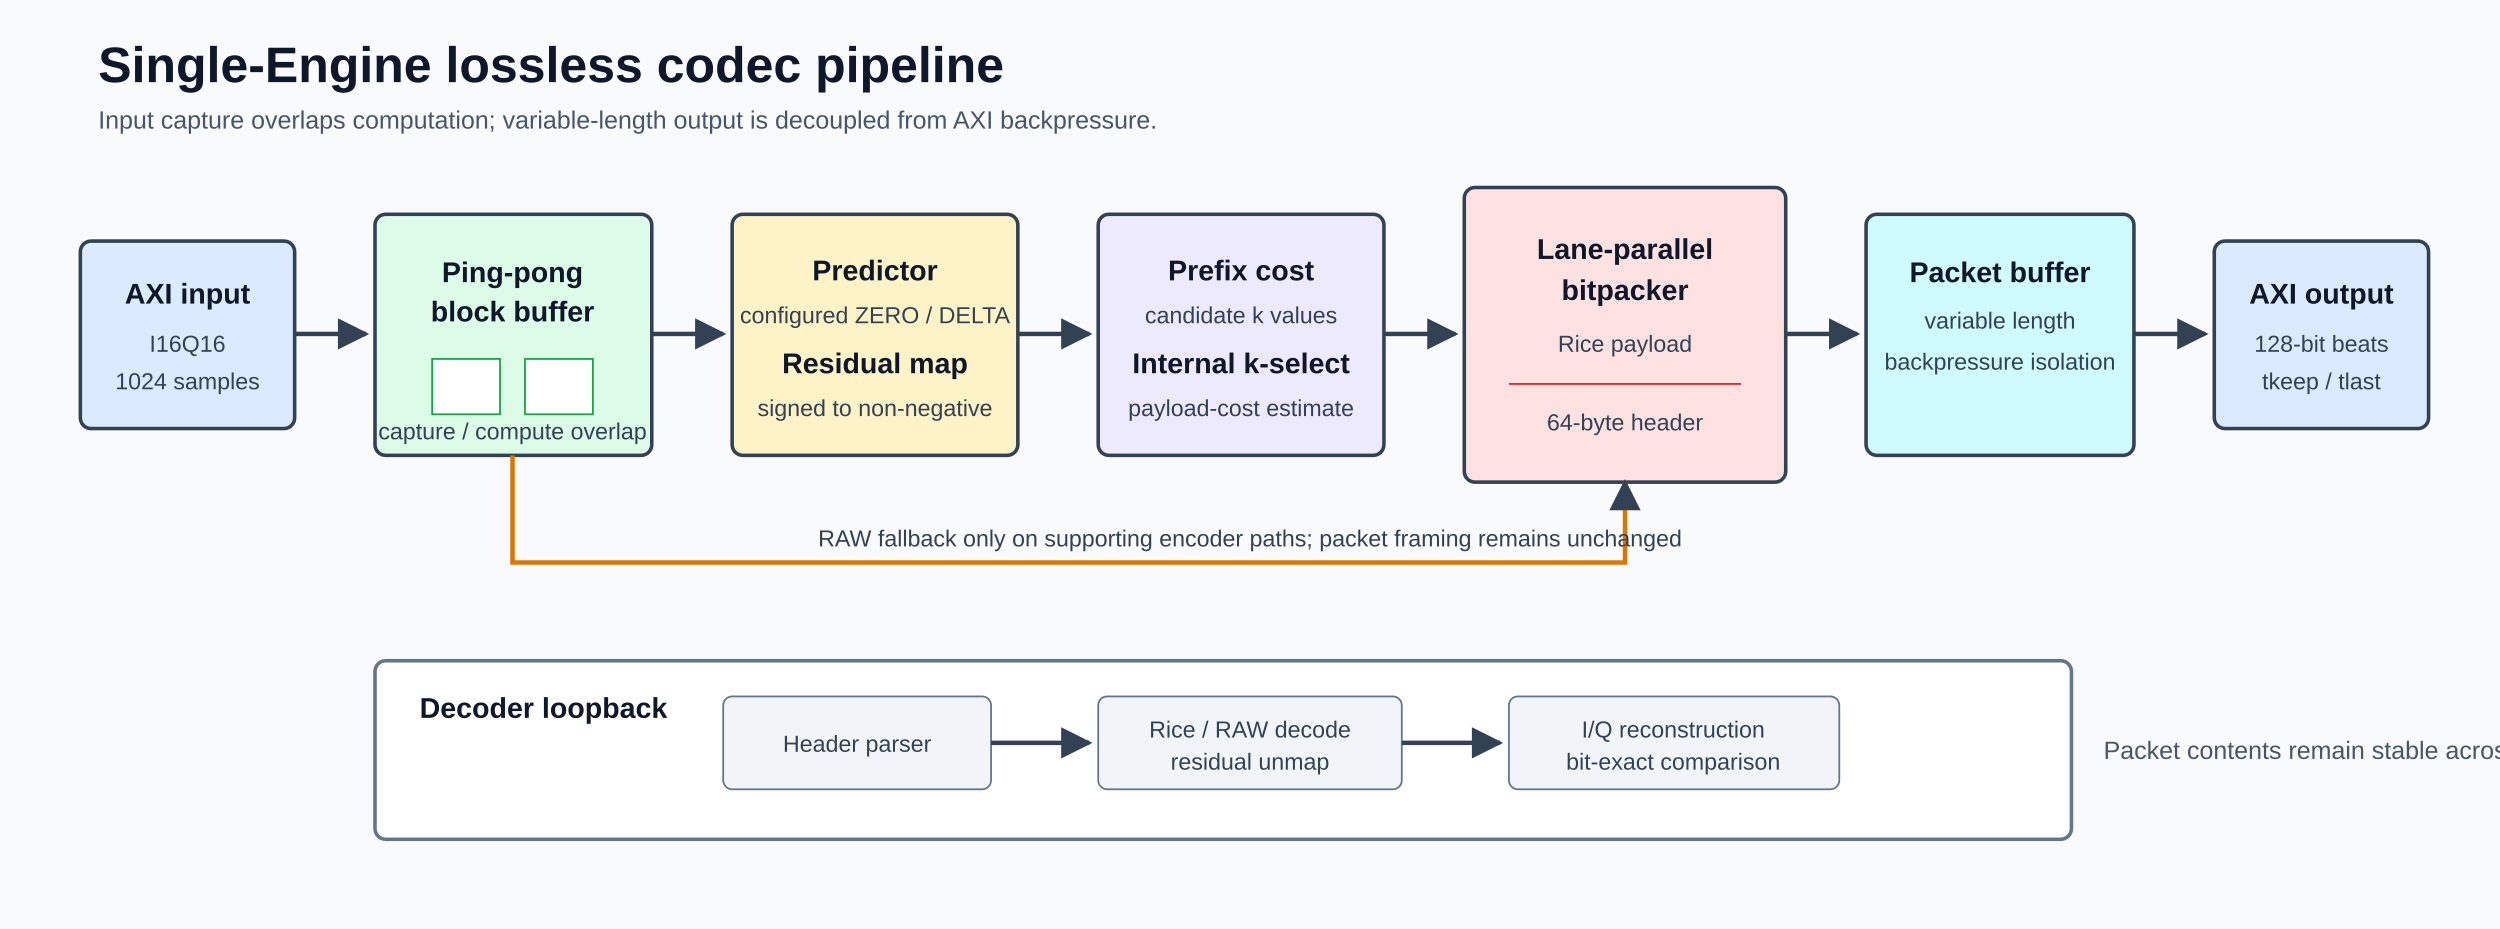
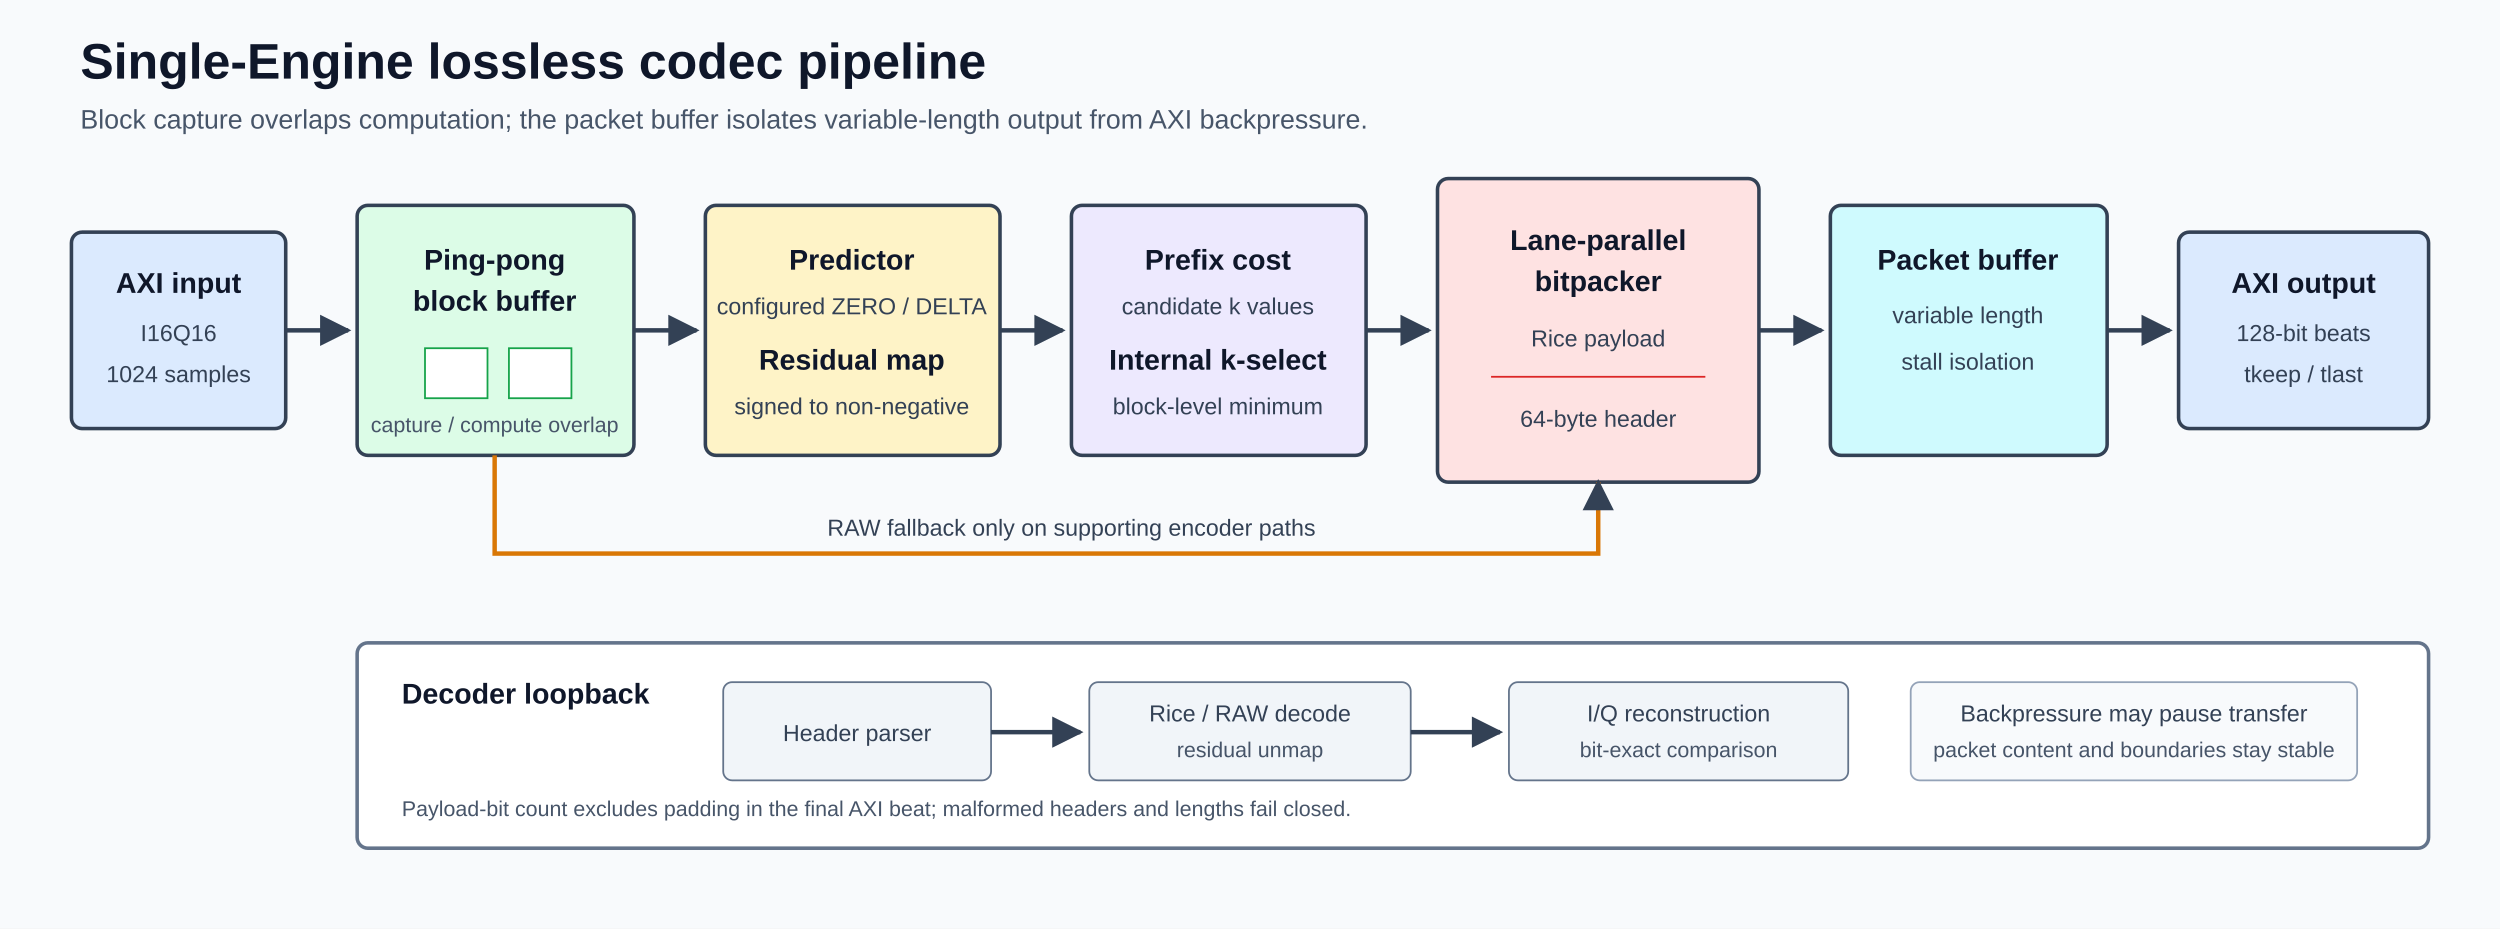
<svg xmlns="http://www.w3.org/2000/svg" width="1400" height="520" viewBox="0 0 1400 520" role="img" aria-labelledby="title desc">
  <defs>
-     <marker id="arrow" viewBox="0 0 10 10" refX="9" refY="5" markerWidth="7" markerHeight="7" orient="auto-start-reverse">
+     <marker id="arrow" viewBox="0 0 10 10" refX="9" refY="5" markerWidth="7" markerHeight="7" orient="auto">
      <path d="M0 0 L10 5 L0 10 z" fill="#334155" />
    </marker>
-     <style>.title{font:700 28px Arial,sans-serif;fill:#0f172a}.sub{font:400 14px Arial,sans-serif;fill:#475569}.label{font:700 16px Arial,sans-serif;fill:#0f172a}.small{font:400 13px Arial,sans-serif;fill:#334155}.box{stroke:#334155;stroke-width:2;rx:6}.arrow{stroke:#334155;stroke-width:2.5;fill:none;marker-end:url(#arrow)}</style>
+     <style>.title{font:700 28px Arial,sans-serif;fill:#0f172a}.sub{font:400 15px Arial,sans-serif;fill:#475569}.label{font:700 16px Arial,sans-serif;fill:#0f172a}.small{font:400 13px Arial,sans-serif;fill:#334155}.tiny{font:400 12px Arial,sans-serif;fill:#475569}.box{stroke:#334155;stroke-width:2}.arrow{stroke:#334155;stroke-width:2.5;fill:none;marker-end:url(#arrow)}</style>
  </defs>
  <rect width="1400" height="520" fill="#f8fafc" />
-   <text x="55" y="46" class="title">Single-Engine lossless codec pipeline</text>
-   <text x="55" y="72" class="sub">Input capture overlaps computation; variable-length output is decoupled from AXI backpressure.</text>
-   <rect x="45" y="135" width="120" height="105" class="box" fill="#dbeafe" />
-   <text x="105" y="170" text-anchor="middle" class="label">AXI input</text>
-   <text x="105" y="197" text-anchor="middle" class="small">I16Q16</text>
-   <text x="105" y="218" text-anchor="middle" class="small">1024 samples</text>
-   <path d="M165 187 H205" class="arrow" />
-   <rect x="210" y="120" width="155" height="135" class="box" fill="#dcfce7" />
-   <text x="287" y="158" text-anchor="middle" class="label">Ping-pong</text>
-   <text x="287" y="180" text-anchor="middle" class="label">block buffer</text>
-   <rect x="242" y="201" width="38" height="31" fill="#fff" stroke="#16a34a" />
-   <rect x="294" y="201" width="38" height="31" fill="#fff" stroke="#16a34a" />
-   <text x="287" y="246" text-anchor="middle" class="small">capture / compute overlap</text>
-   <path d="M365 187 H405" class="arrow" />
-   <rect x="410" y="120" width="160" height="135" class="box" fill="#fef3c7" />
-   <text x="490" y="157" text-anchor="middle" class="label">Predictor</text>
-   <text x="490" y="181" text-anchor="middle" class="small">configured ZERO / DELTA</text>
-   <text x="490" y="209" text-anchor="middle" class="label">Residual map</text>
-   <text x="490" y="233" text-anchor="middle" class="small">signed to non-negative</text>
-   <path d="M570 187 H610" class="arrow" />
-   <rect x="615" y="120" width="160" height="135" class="box" fill="#ede9fe" />
-   <text x="695" y="157" text-anchor="middle" class="label">Prefix cost</text>
-   <text x="695" y="181" text-anchor="middle" class="small">candidate k values</text>
-   <text x="695" y="209" text-anchor="middle" class="label">Internal k-select</text>
-   <text x="695" y="233" text-anchor="middle" class="small">payload-cost estimate</text>
-   <path d="M775 187 H815" class="arrow" />
-   <rect x="820" y="105" width="180" height="165" class="box" fill="#fee2e2" />
-   <text x="910" y="145" text-anchor="middle" class="label">Lane-parallel</text>
-   <text x="910" y="168" text-anchor="middle" class="label">bitpacker</text>
-   <text x="910" y="197" text-anchor="middle" class="small">Rice payload</text>
-   <line x1="845" y1="215" x2="975" y2="215" stroke="#dc2626" />
-   <text x="910" y="241" text-anchor="middle" class="small">64-byte header</text>
-   <path d="M1000 187 H1040" class="arrow" />
-   <rect x="1045" y="120" width="150" height="135" class="box" fill="#cffafe" />
-   <text x="1120" y="158" text-anchor="middle" class="label">Packet buffer</text>
-   <text x="1120" y="184" text-anchor="middle" class="small">variable length</text>
-   <text x="1120" y="207" text-anchor="middle" class="small">backpressure isolation</text>
-   <path d="M1195 187 H1235" class="arrow" />
-   <rect x="1240" y="135" width="120" height="105" class="box" fill="#dbeafe" />
-   <text x="1300" y="170" text-anchor="middle" class="label">AXI output</text>
-   <text x="1300" y="197" text-anchor="middle" class="small">128-bit beats</text>
-   <text x="1300" y="218" text-anchor="middle" class="small">tkeep / tlast</text>
-   <path d="M287 255 V315 H910 V270" stroke="#d97706" stroke-width="2.5" fill="none" marker-end="url(#arrow)" />
-   <text x="700" y="306" text-anchor="middle" class="small" fill="#92400e">RAW fallback only on supporting encoder paths; packet framing remains unchanged</text>
-   <rect x="210" y="370" width="950" height="100" rx="6" fill="#ffffff" stroke="#64748b" stroke-width="2" />
-   <text x="235" y="402" class="label">Decoder loopback</text>
-   <rect x="405" y="390" width="150" height="52" rx="5" fill="#f1f5f9" stroke="#64748b" />
-   <text x="480" y="421" text-anchor="middle" class="small">Header parser</text>
-   <path d="M555 416 H610" class="arrow" />
-   <rect x="615" y="390" width="170" height="52" rx="5" fill="#f1f5f9" stroke="#64748b" />
-   <text x="700" y="413" text-anchor="middle" class="small">Rice / RAW decode</text>
-   <text x="700" y="431" text-anchor="middle" class="small">residual unmap</text>
-   <path d="M785 416 H840" class="arrow" />
-   <rect x="845" y="390" width="185" height="52" rx="5" fill="#f1f5f9" stroke="#64748b" />
-   <text x="937" y="413" text-anchor="middle" class="small">I/Q reconstruction</text>
-   <text x="937" y="431" text-anchor="middle" class="small">bit-exact comparison</text>
-   <text x="1178" y="425" class="sub">Packet contents remain stable across stalls.</text>
+   <text x="45" y="44" class="title">Single-Engine lossless codec pipeline</text>
+   <text x="45" y="72" class="sub">Block capture overlaps computation; the packet buffer isolates variable-length output from AXI backpressure.</text>
+   <rect x="40" y="130" width="120" height="110" rx="6" class="box" fill="#dbeafe" />
+   <text x="100" y="164" text-anchor="middle" class="label">AXI input</text>
+   <text x="100" y="191" text-anchor="middle" class="small">I16Q16</text>
+   <text x="100" y="214" text-anchor="middle" class="small">1024 samples</text>
+   <path d="M160 185 H195" class="arrow" />
+   <rect x="200" y="115" width="155" height="140" rx="6" class="box" fill="#dcfce7" />
+   <text x="277" y="151" text-anchor="middle" class="label">Ping-pong</text>
+   <text x="277" y="174" text-anchor="middle" class="label">block buffer</text>
+   <rect x="238" y="195" width="35" height="28" fill="#fff" stroke="#16a34a" />
+   <rect x="285" y="195" width="35" height="28" fill="#fff" stroke="#16a34a" />
+   <text x="277" y="242" text-anchor="middle" class="tiny">capture / compute overlap</text>
+   <path d="M355 185 H390" class="arrow" />
+   <rect x="395" y="115" width="165" height="140" rx="6" class="box" fill="#fef3c7" />
+   <text x="477" y="151" text-anchor="middle" class="label">Predictor</text>
+   <text x="477" y="176" text-anchor="middle" class="small">configured ZERO / DELTA</text>
+   <text x="477" y="207" text-anchor="middle" class="label">Residual map</text>
+   <text x="477" y="232" text-anchor="middle" class="small">signed to non-negative</text>
+   <path d="M560 185 H595" class="arrow" />
+   <rect x="600" y="115" width="165" height="140" rx="6" class="box" fill="#ede9fe" />
+   <text x="682" y="151" text-anchor="middle" class="label">Prefix cost</text>
+   <text x="682" y="176" text-anchor="middle" class="small">candidate k values</text>
+   <text x="682" y="207" text-anchor="middle" class="label">Internal k-select</text>
+   <text x="682" y="232" text-anchor="middle" class="small">block-level minimum</text>
+   <path d="M765 185 H800" class="arrow" />
+   <rect x="805" y="100" width="180" height="170" rx="6" class="box" fill="#fee2e2" />
+   <text x="895" y="140" text-anchor="middle" class="label">Lane-parallel</text>
+   <text x="895" y="163" text-anchor="middle" class="label">bitpacker</text>
+   <text x="895" y="194" text-anchor="middle" class="small">Rice payload</text>
+   <line x1="835" y1="211" x2="955" y2="211" stroke="#dc2626" />
+   <text x="895" y="239" text-anchor="middle" class="small">64-byte header</text>
+   <path d="M985 185 H1020" class="arrow" />
+   <rect x="1025" y="115" width="155" height="140" rx="6" class="box" fill="#cffafe" />
+   <text x="1102" y="151" text-anchor="middle" class="label">Packet buffer</text>
+   <text x="1102" y="181" text-anchor="middle" class="small">variable length</text>
+   <text x="1102" y="207" text-anchor="middle" class="small">stall isolation</text>
+   <path d="M1180 185 H1215" class="arrow" />
+   <rect x="1220" y="130" width="140" height="110" rx="6" class="box" fill="#dbeafe" />
+   <text x="1290" y="164" text-anchor="middle" class="label">AXI output</text>
+   <text x="1290" y="191" text-anchor="middle" class="small">128-bit beats</text>
+   <text x="1290" y="214" text-anchor="middle" class="small">tkeep / tlast</text>
+   <path d="M277 255 V310 H895 V270" stroke="#d97706" stroke-width="2.5" fill="none" marker-end="url(#arrow)" />
+   <text x="600" y="300" text-anchor="middle" class="small" fill="#92400e">RAW fallback only on supporting encoder paths</text>
+   <rect x="200" y="360" width="1160" height="115" rx="6" fill="#fff" stroke="#64748b" stroke-width="2" />
+   <text x="225" y="394" class="label">Decoder loopback</text>
+   <rect x="405" y="382" width="150" height="55" rx="5" fill="#f1f5f9" stroke="#64748b" />
+   <text x="480" y="415" text-anchor="middle" class="small">Header parser</text>
+   <path d="M555 410 H605" class="arrow" />
+   <rect x="610" y="382" width="180" height="55" rx="5" fill="#f1f5f9" stroke="#64748b" />
+   <text x="700" y="404" text-anchor="middle" class="small">Rice / RAW decode</text>
+   <text x="700" y="424" text-anchor="middle" class="tiny">residual unmap</text>
+   <path d="M790 410 H840" class="arrow" />
+   <rect x="845" y="382" width="190" height="55" rx="5" fill="#f1f5f9" stroke="#64748b" />
+   <text x="940" y="404" text-anchor="middle" class="small">I/Q reconstruction</text>
+   <text x="940" y="424" text-anchor="middle" class="tiny">bit-exact comparison</text>
+   <rect x="1070" y="382" width="250" height="55" rx="5" fill="#f8fafc" stroke="#94a3b8" />
+   <text x="1195" y="404" text-anchor="middle" class="small">Backpressure may pause transfer</text>
+   <text x="1195" y="424" text-anchor="middle" class="tiny">packet content and boundaries stay stable</text>
+   <text x="225" y="457" class="tiny">Payload-bit count excludes padding in the final AXI beat; malformed headers and lengths fail closed.</text>
</svg>
